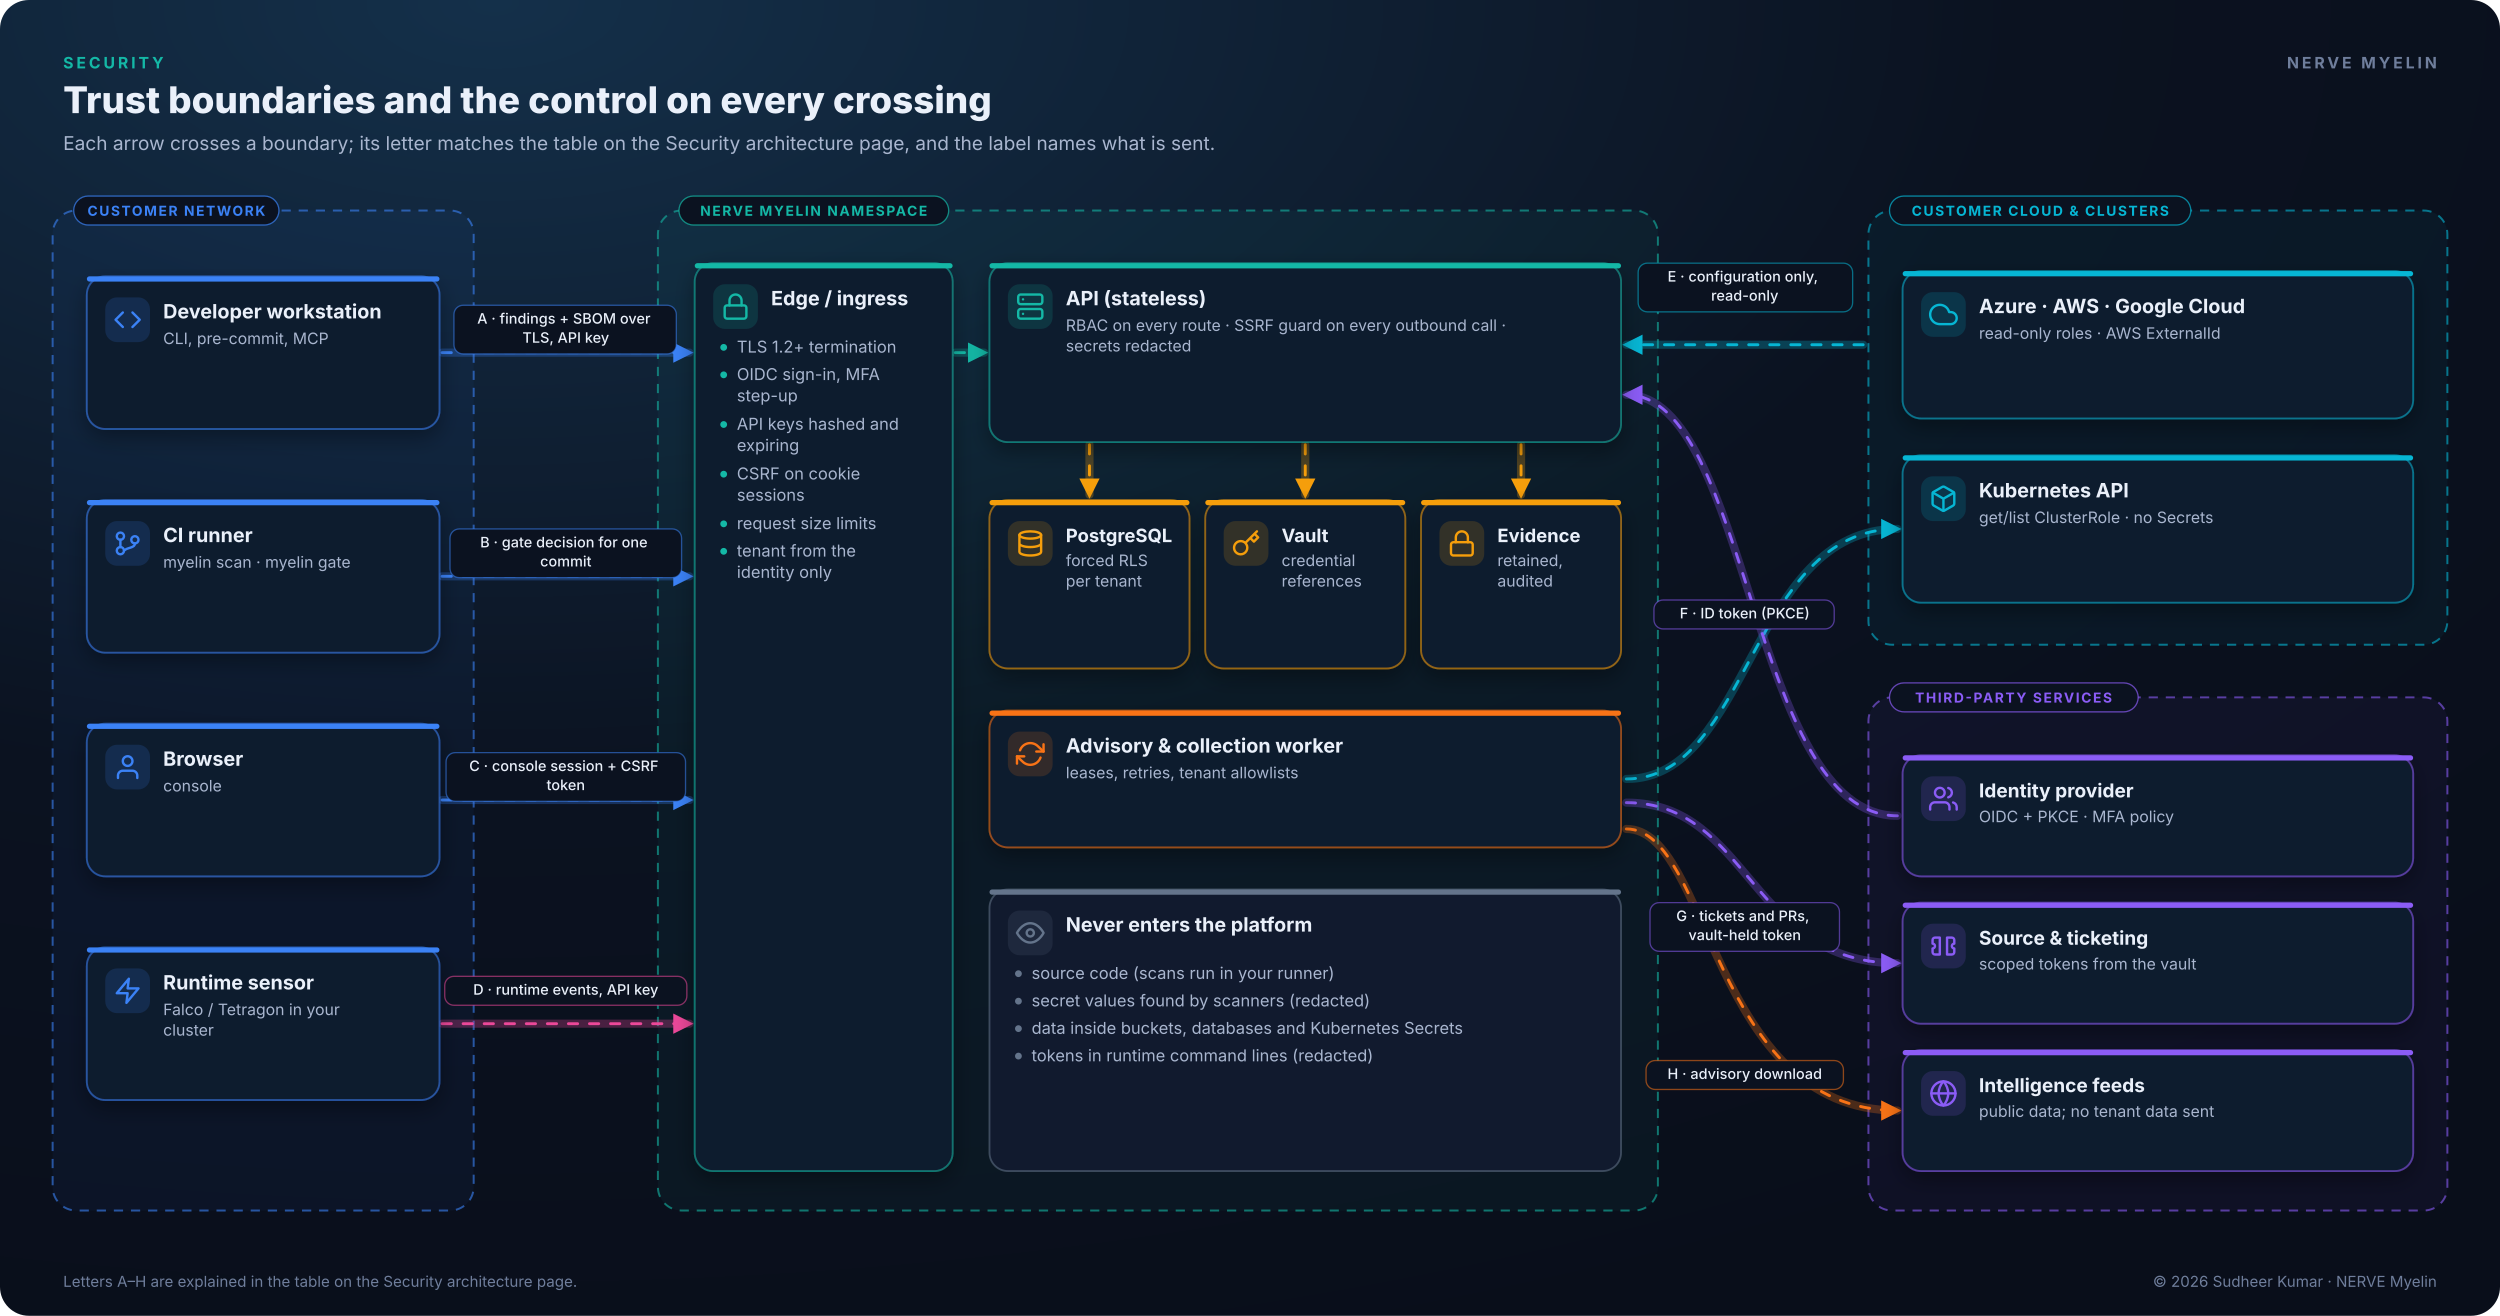
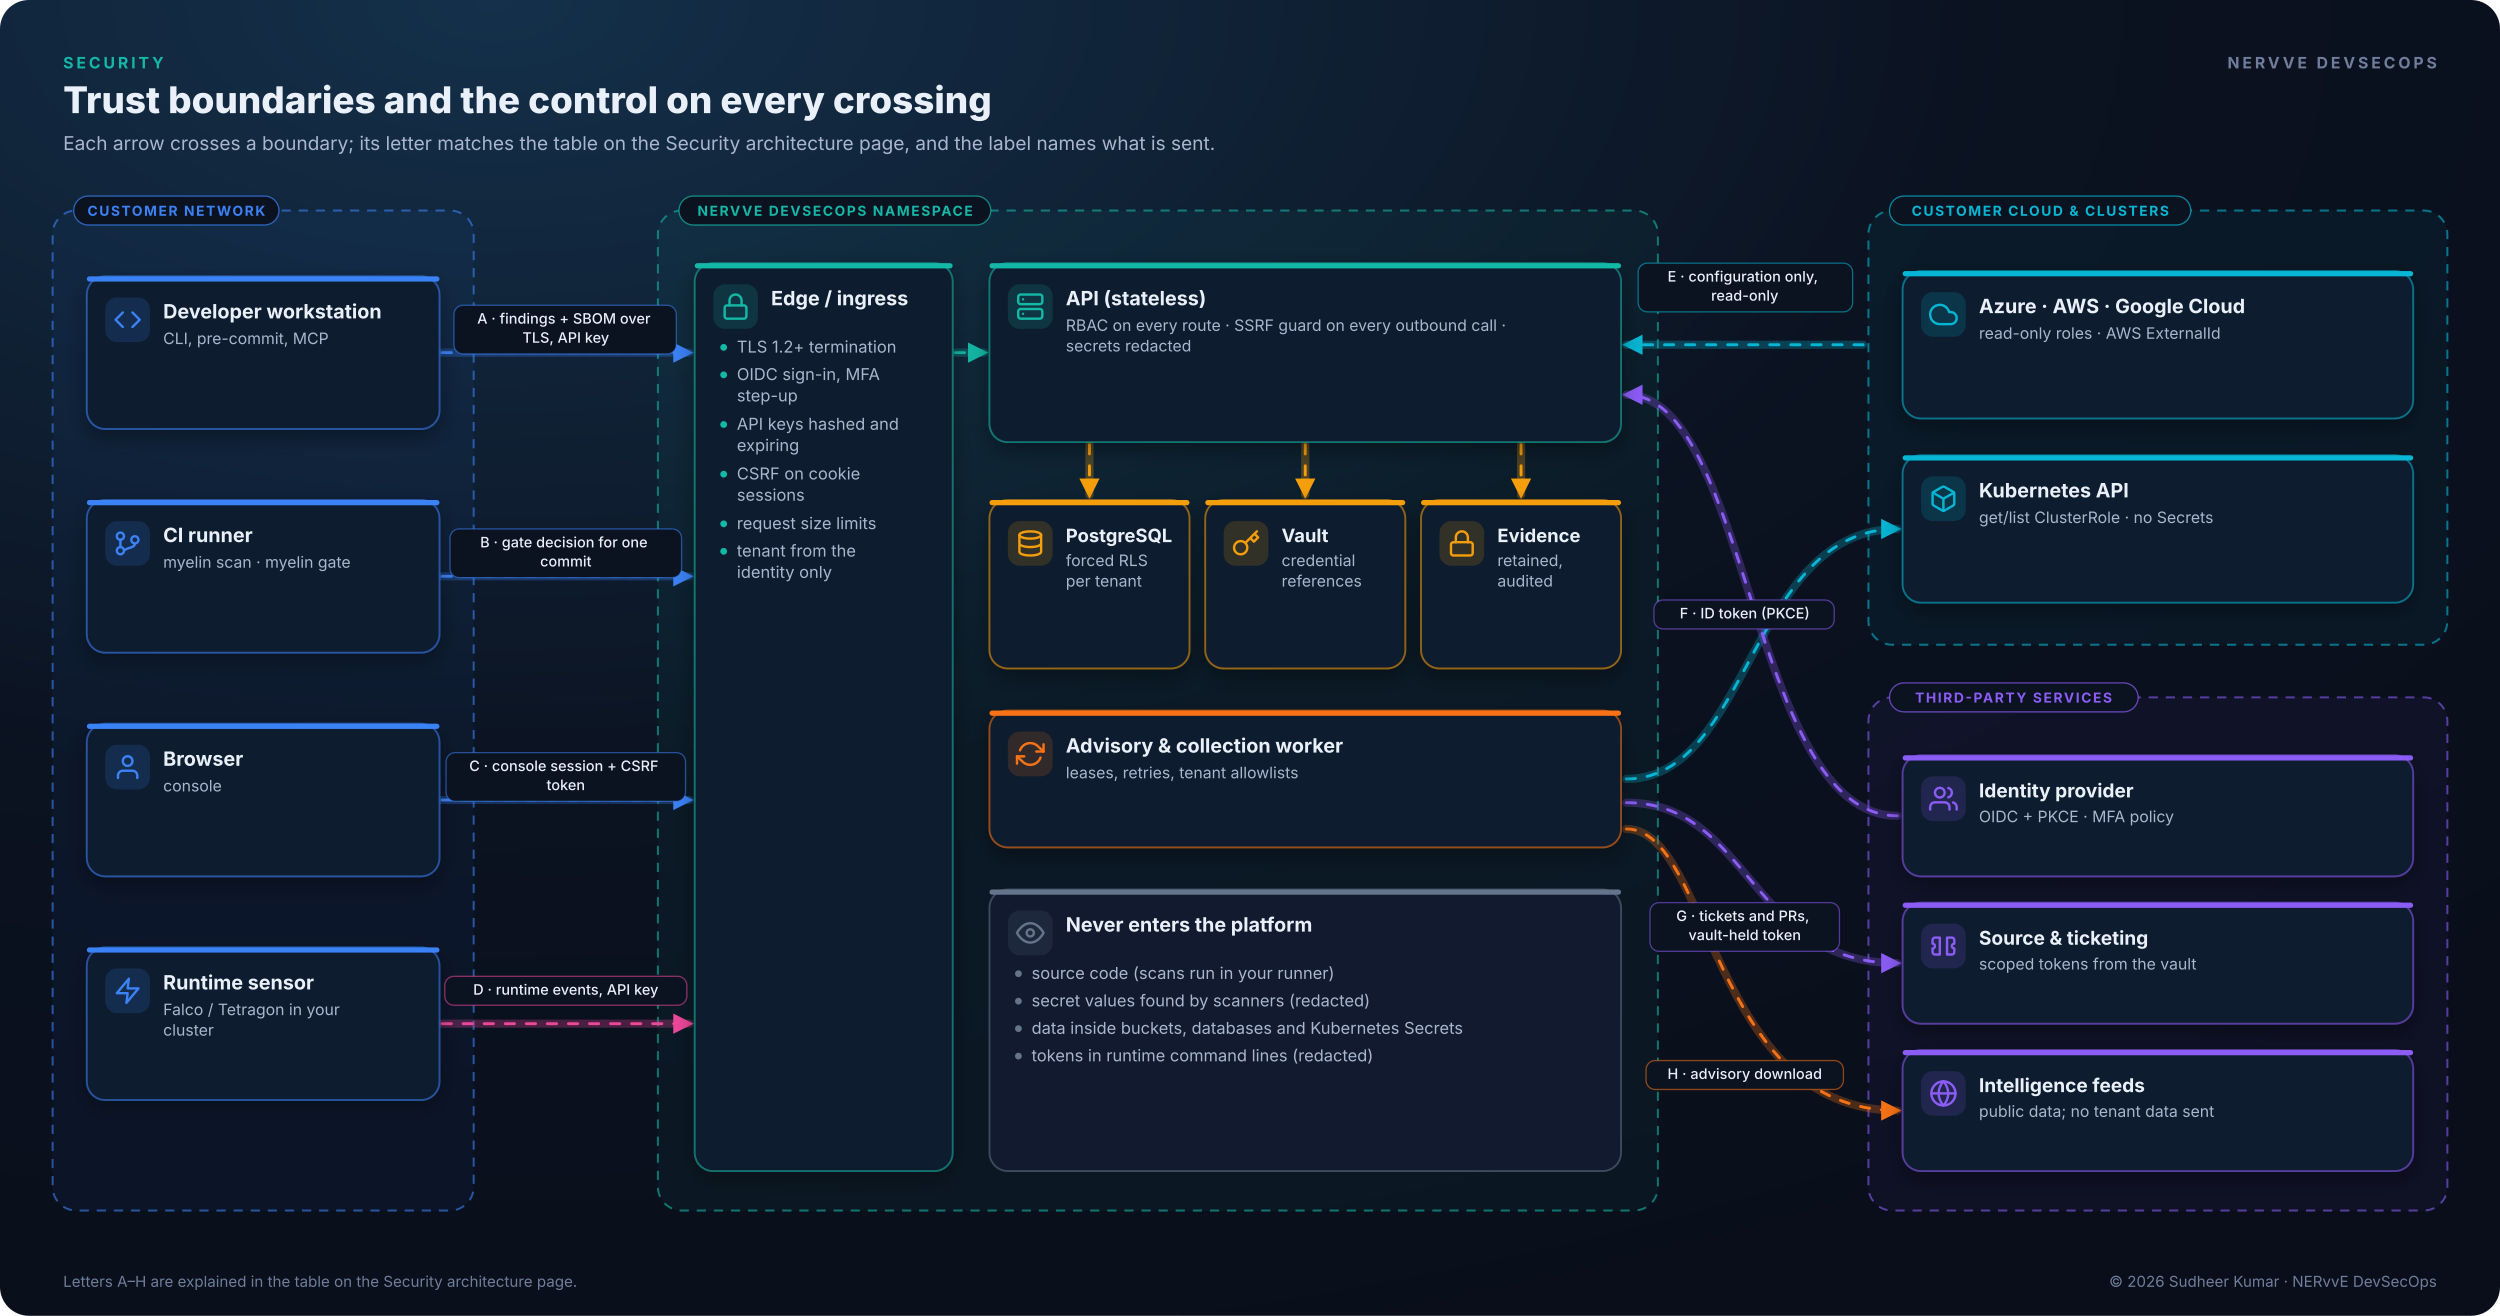
<svg xmlns="http://www.w3.org/2000/svg" viewBox="0 0 1900 1000" width="1900" height="1000" role="img" aria-labelledby="t d" font-family="Inter, 'Segoe UI', system-ui, -apple-system, Roboto, Arial, sans-serif">
  <style>.flow{stroke-dasharray:7 9;animation:fl 1.1s linear infinite}@keyframes fl{to{stroke-dashoffset:-32}}.pulse{animation:pu 2.4s ease-in-out infinite}@keyframes pu{50%{opacity:.45}}@media (prefers-reduced-motion:reduce){.flow,.pulse{animation:none}}</style>
  <defs>
    <marker id="ar06B6D4" viewBox="0 0 10 10" refX="8" refY="5" markerWidth="7" markerHeight="7" orient="auto-start-reverse">
      <path d="M0 0L10 5L0 10z" fill="#06B6D4" />
    </marker>
    <marker id="ar14B8A6" viewBox="0 0 10 10" refX="8" refY="5" markerWidth="7" markerHeight="7" orient="auto-start-reverse">
      <path d="M0 0L10 5L0 10z" fill="#14B8A6" />
    </marker>
    <marker id="ar3B82F6" viewBox="0 0 10 10" refX="8" refY="5" markerWidth="7" markerHeight="7" orient="auto-start-reverse">
      <path d="M0 0L10 5L0 10z" fill="#3B82F6" />
    </marker>
    <marker id="ar8B5CF6" viewBox="0 0 10 10" refX="8" refY="5" markerWidth="7" markerHeight="7" orient="auto-start-reverse">
      <path d="M0 0L10 5L0 10z" fill="#8B5CF6" />
    </marker>
    <marker id="arEC4899" viewBox="0 0 10 10" refX="8" refY="5" markerWidth="7" markerHeight="7" orient="auto-start-reverse">
      <path d="M0 0L10 5L0 10z" fill="#EC4899" />
    </marker>
    <marker id="arF59E0B" viewBox="0 0 10 10" refX="8" refY="5" markerWidth="7" markerHeight="7" orient="auto-start-reverse">
      <path d="M0 0L10 5L0 10z" fill="#F59E0B" />
    </marker>
    <marker id="arF97316" viewBox="0 0 10 10" refX="8" refY="5" markerWidth="7" markerHeight="7" orient="auto-start-reverse">
      <path d="M0 0L10 5L0 10z" fill="#F97316" />
    </marker>
    <filter id="sh" x="-10%" y="-10%" width="120%" height="130%">
      <feDropShadow dx="0" dy="6" stdDeviation="8" flood-color="#000" flood-opacity=".35" />
    </filter>
    <radialGradient id="bgg" cx="20%" cy="0%" r="110%">
      <stop offset="0" stop-color="#14304A" />
      <stop offset=".55" stop-color="#0B1220" />
      <stop offset="1" stop-color="#090E1A" />
    </radialGradient>
    <linearGradient id="core" x1="0" y1="0" x2="1" y2="1">
      <stop offset="0" stop-color="#0F2A3F" />
      <stop offset="1" stop-color="#151C3A" />
    </linearGradient>
  </defs>
  <rect width="1900" height="1000" rx="22" fill="url(#bgg)" />
  <rect x="40" y="160" width="320" height="760" rx="18" fill="#3B82F6" fill-opacity=".05" stroke="#3B82F6" stroke-opacity=".6" stroke-width="1.5" stroke-dasharray="7 6" />
  <rect x="56" y="149" width="156" height="22" rx="11" fill="#0B1220" stroke="#3B82F6" stroke-opacity=".7" />
  <text x="134.04" y="164" font-size="10.5" fill="#3B82F6" font-weight="700" text-anchor="middle" letter-spacing="1.2">
    <tspan x="134.04" dy="0.0">CUSTOMER NETWORK</tspan>
  </text>
  <rect x="500" y="160" width="760" height="760" rx="18" fill="#14B8A6" fill-opacity=".05" stroke="#14B8A6" stroke-opacity=".6" stroke-width="1.5" stroke-dasharray="7 6" />
-   <rect x="516" y="149" width="205" height="22" rx="11" fill="#0B1220" stroke="#14B8A6" stroke-opacity=".7" />
-   <text x="618.43" y="164" font-size="10.5" fill="#14B8A6" font-weight="700" text-anchor="middle" letter-spacing="1.2">
-     <tspan x="618.43" dy="0.0">NERVE MYELIN NAMESPACE</tspan>
+   <rect x="516" y="149" width="237" height="22" rx="11" fill="#0B1220" stroke="#14B8A6" stroke-opacity=".7" />
+   <text x="634.69" y="164" font-size="10.5" fill="#14B8A6" font-weight="700" text-anchor="middle" letter-spacing="1.2">
+     <tspan x="634.69" dy="0.0">NERVVE DEVSECOPS NAMESPACE</tspan>
  </text>
  <rect x="1420" y="160" width="440" height="330" rx="18" fill="#06B6D4" fill-opacity=".05" stroke="#06B6D4" stroke-opacity=".6" stroke-width="1.5" stroke-dasharray="7 6" />
  <rect x="1436" y="149" width="229" height="22" rx="11" fill="#0B1220" stroke="#06B6D4" stroke-opacity=".7" />
  <text x="1550.625" y="164" font-size="10.5" fill="#06B6D4" font-weight="700" text-anchor="middle" letter-spacing="1.2">
    <tspan x="1550.625" dy="0.0">CUSTOMER CLOUD &amp; CLUSTERS</tspan>
  </text>
  <rect x="1420" y="530" width="440" height="390" rx="18" fill="#8B5CF6" fill-opacity=".05" stroke="#8B5CF6" stroke-opacity=".6" stroke-width="1.5" stroke-dasharray="7 6" />
  <rect x="1436" y="519" width="189" height="22" rx="11" fill="#0B1220" stroke="#8B5CF6" stroke-opacity=".7" />
  <text x="1530.3" y="534" font-size="10.5" fill="#8B5CF6" font-weight="700" text-anchor="middle" letter-spacing="1.2">
    <tspan x="1530.3" dy="0.0">THIRD-PARTY SERVICES</tspan>
  </text>
  <path d="M828 338 L828 376" fill="none" stroke="#F59E0B" stroke-opacity=".28" stroke-width="6.2" stroke-linecap="round" />
  <path d="M828 338 L828 376" fill="none" stroke="#F59E0B" stroke-width="2.2" stroke-linecap="round" class="flow" marker-end="url(#arF59E0B)" />
  <path d="M992 338 L992 376" fill="none" stroke="#F59E0B" stroke-opacity=".28" stroke-width="6.2" stroke-linecap="round" />
  <path d="M992 338 L992 376" fill="none" stroke="#F59E0B" stroke-width="2.2" stroke-linecap="round" class="flow" marker-end="url(#arF59E0B)" />
  <path d="M1156 338 L1156 376" fill="none" stroke="#F59E0B" stroke-opacity=".28" stroke-width="6.2" stroke-linecap="round" />
  <path d="M1156 338 L1156 376" fill="none" stroke="#F59E0B" stroke-width="2.2" stroke-linecap="round" class="flow" marker-end="url(#arF59E0B)" />
  <path d="M336 268 L524 268" fill="none" stroke="#3B82F6" stroke-opacity=".28" stroke-width="6.2" stroke-linecap="round" />
  <path d="M336 268 L524 268" fill="none" stroke="#3B82F6" stroke-width="2.2" stroke-linecap="round" class="flow" marker-end="url(#ar3B82F6)" />
  <path d="M336 438 L524 438" fill="none" stroke="#3B82F6" stroke-opacity=".28" stroke-width="6.2" stroke-linecap="round" />
  <path d="M336 438 L524 438" fill="none" stroke="#3B82F6" stroke-width="2.2" stroke-linecap="round" class="flow" marker-end="url(#ar3B82F6)" />
  <path d="M336 608 L524 608" fill="none" stroke="#3B82F6" stroke-opacity=".28" stroke-width="6.2" stroke-linecap="round" />
  <path d="M336 608 L524 608" fill="none" stroke="#3B82F6" stroke-width="2.2" stroke-linecap="round" class="flow" marker-end="url(#ar3B82F6)" />
  <path d="M336 778 L524 778" fill="none" stroke="#EC4899" stroke-opacity=".28" stroke-width="6.2" stroke-linecap="round" />
  <path d="M336 778 L524 778" fill="none" stroke="#EC4899" stroke-width="2.2" stroke-linecap="round" class="flow" marker-end="url(#arEC4899)" />
  <path d="M726 268 L748 268" fill="none" stroke="#14B8A6" stroke-opacity=".28" stroke-width="6.2" stroke-linecap="round" />
  <path d="M726 268 L748 268" fill="none" stroke="#14B8A6" stroke-width="2.2" stroke-linecap="round" class="flow" marker-end="url(#ar14B8A6)" />
  <path d="M1416 262 L1236 262" fill="none" stroke="#06B6D4" stroke-opacity=".28" stroke-width="6.2" stroke-linecap="round" />
  <path d="M1416 262 L1236 262" fill="none" stroke="#06B6D4" stroke-width="2.2" stroke-linecap="round" class="flow" marker-end="url(#ar06B6D4)" />
  <path d="M1236 592 C 1330 592, 1330 402, 1442 402" fill="none" stroke="#06B6D4" stroke-opacity=".28" stroke-width="6.2" stroke-linecap="round" />
  <path d="M1236 592 C 1330 592, 1330 402, 1442 402" fill="none" stroke="#06B6D4" stroke-width="2.2" stroke-linecap="round" class="flow" marker-end="url(#ar06B6D4)" />
  <path d="M1442 620 C 1330 620, 1330 300, 1236 300" fill="none" stroke="#8B5CF6" stroke-opacity=".28" stroke-width="6.2" stroke-linecap="round" />
  <path d="M1442 620 C 1330 620, 1330 300, 1236 300" fill="none" stroke="#8B5CF6" stroke-width="2.2" stroke-linecap="round" class="flow" marker-end="url(#ar8B5CF6)" />
  <path d="M1236 610 C 1330 610, 1330 732, 1442 732" fill="none" stroke="#8B5CF6" stroke-opacity=".28" stroke-width="6.2" stroke-linecap="round" />
  <path d="M1236 610 C 1330 610, 1330 732, 1442 732" fill="none" stroke="#8B5CF6" stroke-width="2.2" stroke-linecap="round" class="flow" marker-end="url(#ar8B5CF6)" />
  <path d="M1236 630 C 1300 630, 1300 844, 1442 844" fill="none" stroke="#F97316" stroke-opacity=".28" stroke-width="6.2" stroke-linecap="round" />
  <path d="M1236 630 C 1300 630, 1300 844, 1442 844" fill="none" stroke="#F97316" stroke-width="2.2" stroke-linecap="round" class="flow" marker-end="url(#arF97316)" />
  <text x="48" y="52" font-size="12" fill="#14B8A6" font-weight="700" text-anchor="start" letter-spacing="2.2">
    <tspan x="48" dy="0.0">SECURITY</tspan>
  </text>
  <text x="48" y="86" font-size="28" fill="#EAF0FA" font-weight="800" text-anchor="start">
    <tspan x="48" dy="0.0">Trust boundaries and the control on every crossing</tspan>
  </text>
  <text x="48" y="114" font-size="14.5" fill="#A9B6CF" font-weight="400" text-anchor="start">
    <tspan x="48" dy="0.0">Each arrow crosses a boundary; its letter matches the table on the Security architecture page, and the label names what is sent.</tspan>
  </text>
  <text x="1852" y="52" font-size="12" fill="#6F7E9C" font-weight="700" text-anchor="end" letter-spacing="2.2">
-     <tspan x="1852" dy="0.0">NERVE MYELIN</tspan>
+     <tspan x="1852" dy="0.0">NERVVE DEVSECOPS</tspan>
  </text>
  <rect x="66" y="210" width="268" height="116" rx="14" fill="#111A2E" stroke="#3B82F6" stroke-opacity=".55" stroke-width="1.4" filter="url(#sh)" />
  <rect x="66" y="210" width="268" height="4" rx="2" fill="#3B82F6" />
  <rect x="80" y="226" width="34" height="34" rx="9" fill="#3B82F6" fill-opacity=".16" />
  <g transform="translate(86,232) scale(0.917)" fill="none" stroke="#3B82F6" stroke-width="2" stroke-linecap="round" stroke-linejoin="round">
    <path d="M16 18l6-6-6-6M8 6l-6 6 6 6" />
  </g>
  <text x="124" y="242" font-size="15" fill="#EAF0FA" font-weight="700" text-anchor="start">
    <tspan x="124" dy="0.0">Developer workstation</tspan>
  </text>
  <text x="124" y="261.5" font-size="12" fill="#A9B6CF" font-weight="400" text-anchor="start">
    <tspan x="124" dy="0.0">CLI, pre-commit, MCP</tspan>
  </text>
  <rect x="66" y="380" width="268" height="116" rx="14" fill="#111A2E" stroke="#3B82F6" stroke-opacity=".55" stroke-width="1.4" filter="url(#sh)" />
  <rect x="66" y="380" width="268" height="4" rx="2" fill="#3B82F6" />
  <rect x="80" y="396" width="34" height="34" rx="9" fill="#3B82F6" fill-opacity=".16" />
  <g transform="translate(86,402) scale(0.917)" fill="none" stroke="#3B82F6" stroke-width="2" stroke-linecap="round" stroke-linejoin="round">
    <circle cx="6" cy="6" r="3" />
    <circle cx="6" cy="18" r="3" />
    <circle cx="18" cy="9" r="3" />
    <path d="M6 9v6M18 12c0 4-6 3-9 6" />
  </g>
  <text x="124" y="412" font-size="15" fill="#EAF0FA" font-weight="700" text-anchor="start">
    <tspan x="124" dy="0.0">CI runner</tspan>
  </text>
  <text x="124" y="431.5" font-size="12" fill="#A9B6CF" font-weight="400" text-anchor="start">
    <tspan x="124" dy="0.0">myelin scan · myelin gate</tspan>
  </text>
  <rect x="66" y="550" width="268" height="116" rx="14" fill="#111A2E" stroke="#3B82F6" stroke-opacity=".55" stroke-width="1.4" filter="url(#sh)" />
  <rect x="66" y="550" width="268" height="4" rx="2" fill="#3B82F6" />
  <rect x="80" y="566" width="34" height="34" rx="9" fill="#3B82F6" fill-opacity=".16" />
  <g transform="translate(86,572) scale(0.917)" fill="none" stroke="#3B82F6" stroke-width="2" stroke-linecap="round" stroke-linejoin="round">
    <path d="M20 21v-2a4 4 0 00-4-4H8a4 4 0 00-4 4v2" />
    <circle cx="12" cy="7" r="4" />
  </g>
  <text x="124" y="582" font-size="15" fill="#EAF0FA" font-weight="700" text-anchor="start">
    <tspan x="124" dy="0.0">Browser</tspan>
  </text>
  <text x="124" y="601.5" font-size="12" fill="#A9B6CF" font-weight="400" text-anchor="start">
    <tspan x="124" dy="0.0">console</tspan>
  </text>
  <rect x="66" y="720" width="268" height="116" rx="14" fill="#111A2E" stroke="#3B82F6" stroke-opacity=".55" stroke-width="1.4" filter="url(#sh)" />
  <rect x="66" y="720" width="268" height="4" rx="2" fill="#3B82F6" />
  <rect x="80" y="736" width="34" height="34" rx="9" fill="#3B82F6" fill-opacity=".16" />
  <g transform="translate(86,742) scale(0.917)" fill="none" stroke="#3B82F6" stroke-width="2" stroke-linecap="round" stroke-linejoin="round">
    <path d="M13 2L3 14h9l-1 8 10-12h-9l1-8z" />
  </g>
  <text x="124" y="752" font-size="15" fill="#EAF0FA" font-weight="700" text-anchor="start">
    <tspan x="124" dy="0.0">Runtime sensor</tspan>
  </text>
  <text x="124" y="771.5" font-size="12" fill="#A9B6CF" font-weight="400" text-anchor="start">
    <tspan x="124" dy="0.0">Falco / Tetragon in your</tspan>
    <tspan x="124" dy="15.6">cluster</tspan>
  </text>
  <rect x="528" y="200" width="196" height="690" rx="14" fill="#111A2E" stroke="#14B8A6" stroke-opacity=".55" stroke-width="1.4" filter="url(#sh)" />
  <rect x="528" y="200" width="196" height="4" rx="2" fill="#14B8A6" />
  <rect x="542" y="216" width="34" height="34" rx="9" fill="#14B8A6" fill-opacity=".16" />
  <g transform="translate(548,222) scale(0.917)" fill="none" stroke="#14B8A6" stroke-width="2" stroke-linecap="round" stroke-linejoin="round">
    <rect x="3" y="11" width="18" height="11" rx="2" />
    <path d="M7 11V7a5 5 0 0110 0v4" />
  </g>
  <text x="586" y="232" font-size="15" fill="#EAF0FA" font-weight="700" text-anchor="start">
    <tspan x="586" dy="0.0">Edge / ingress</tspan>
  </text>
  <circle cx="550" cy="264" r="2.6" fill="#14B8A6" />
  <text x="560" y="268" font-size="12.5" fill="#A9B6CF" font-weight="400" text-anchor="start">
    <tspan x="560" dy="0.0">TLS 1.2+ termination</tspan>
  </text>
  <circle cx="550" cy="284.875" r="2.6" fill="#14B8A6" />
  <text x="560" y="288.875" font-size="12.5" fill="#A9B6CF" font-weight="400" text-anchor="start">
    <tspan x="560" dy="0.0">OIDC sign-in, MFA</tspan>
    <tspan x="560" dy="16.2">step-up</tspan>
  </text>
  <circle cx="550" cy="322.625" r="2.6" fill="#14B8A6" />
  <text x="560" y="326.625" font-size="12.5" fill="#A9B6CF" font-weight="400" text-anchor="start">
    <tspan x="560" dy="0.0">API keys hashed and</tspan>
    <tspan x="560" dy="16.2">expiring</tspan>
  </text>
  <circle cx="550" cy="360.375" r="2.6" fill="#14B8A6" />
  <text x="560" y="364.375" font-size="12.5" fill="#A9B6CF" font-weight="400" text-anchor="start">
    <tspan x="560" dy="0.0">CSRF on cookie</tspan>
    <tspan x="560" dy="16.2">sessions</tspan>
  </text>
  <circle cx="550" cy="398.125" r="2.6" fill="#14B8A6" />
  <text x="560" y="402.125" font-size="12.5" fill="#A9B6CF" font-weight="400" text-anchor="start">
    <tspan x="560" dy="0.0">request size limits</tspan>
  </text>
  <circle cx="550" cy="419.0" r="2.6" fill="#14B8A6" />
  <text x="560" y="423.0" font-size="12.5" fill="#A9B6CF" font-weight="400" text-anchor="start">
    <tspan x="560" dy="0.0">tenant from the</tspan>
    <tspan x="560" dy="16.2">identity only</tspan>
  </text>
  <rect x="752" y="200" width="480" height="136" rx="14" fill="#111A2E" stroke="#14B8A6" stroke-opacity=".55" stroke-width="1.4" filter="url(#sh)" />
  <rect x="752" y="200" width="480" height="4" rx="2" fill="#14B8A6" />
  <rect x="766" y="216" width="34" height="34" rx="9" fill="#14B8A6" fill-opacity=".16" />
  <g transform="translate(772,222) scale(0.917)" fill="none" stroke="#14B8A6" stroke-width="2" stroke-linecap="round" stroke-linejoin="round">
    <rect x="2" y="2" width="20" height="8" rx="2" />
    <rect x="2" y="14" width="20" height="8" rx="2" />
    <path d="M6 6h.01M6 18h.01" />
  </g>
  <text x="810" y="232" font-size="15" fill="#EAF0FA" font-weight="700" text-anchor="start">
    <tspan x="810" dy="0.0">API (stateless)</tspan>
  </text>
  <text x="810" y="251.5" font-size="12" fill="#A9B6CF" font-weight="400" text-anchor="start">
    <tspan x="810" dy="0.0">RBAC on every route · SSRF guard on every outbound call ·</tspan>
    <tspan x="810" dy="15.6">secrets redacted</tspan>
  </text>
  <rect x="752" y="380" width="152" height="128" rx="14" fill="#111A2E" stroke="#F59E0B" stroke-opacity=".55" stroke-width="1.4" filter="url(#sh)" />
  <rect x="752" y="380" width="152" height="4" rx="2" fill="#F59E0B" />
  <rect x="766" y="396" width="34" height="34" rx="9" fill="#F59E0B" fill-opacity=".16" />
  <g transform="translate(772,402) scale(0.917)" fill="none" stroke="#F59E0B" stroke-width="2" stroke-linecap="round" stroke-linejoin="round">
    <ellipse cx="12" cy="5" rx="9" ry="3" />
    <path d="M21 12c0 1.66-4 3-9 3s-9-1.34-9-3M3 5v14c0 1.66 4 3 9 3s9-1.34 9-3V5" />
  </g>
  <text x="810" y="412" font-size="14" fill="#EAF0FA" font-weight="700" text-anchor="start">
    <tspan x="810" dy="0.0">PostgreSQL</tspan>
  </text>
  <text x="810" y="430.2" font-size="12" fill="#A9B6CF" font-weight="400" text-anchor="start">
    <tspan x="810" dy="0.0">forced RLS</tspan>
    <tspan x="810" dy="15.6">per tenant</tspan>
  </text>
  <rect x="916" y="380" width="152" height="128" rx="14" fill="#111A2E" stroke="#F59E0B" stroke-opacity=".55" stroke-width="1.4" filter="url(#sh)" />
  <rect x="916" y="380" width="152" height="4" rx="2" fill="#F59E0B" />
  <rect x="930" y="396" width="34" height="34" rx="9" fill="#F59E0B" fill-opacity=".16" />
  <g transform="translate(936,402) scale(0.917)" fill="none" stroke="#F59E0B" stroke-width="2" stroke-linecap="round" stroke-linejoin="round">
    <path d="M21 2l-2 2m-7.61 7.61a5.5 5.5 0 11-7.778 7.778 5.5 5.5 0 017.777-7.777zm0 0L15.5 7.5m0 0l3 3L22 7l-3-3m-3.5 3.5L19 4" />
  </g>
  <text x="974" y="412" font-size="14" fill="#EAF0FA" font-weight="700" text-anchor="start">
    <tspan x="974" dy="0.0">Vault</tspan>
  </text>
  <text x="974" y="430.2" font-size="12" fill="#A9B6CF" font-weight="400" text-anchor="start">
    <tspan x="974" dy="0.0">credential</tspan>
    <tspan x="974" dy="15.6">references</tspan>
  </text>
  <rect x="1080" y="380" width="152" height="128" rx="14" fill="#111A2E" stroke="#F59E0B" stroke-opacity=".55" stroke-width="1.4" filter="url(#sh)" />
  <rect x="1080" y="380" width="152" height="4" rx="2" fill="#F59E0B" />
  <rect x="1094" y="396" width="34" height="34" rx="9" fill="#F59E0B" fill-opacity=".16" />
  <g transform="translate(1100,402) scale(0.917)" fill="none" stroke="#F59E0B" stroke-width="2" stroke-linecap="round" stroke-linejoin="round">
    <rect x="3" y="11" width="18" height="11" rx="2" />
    <path d="M7 11V7a5 5 0 0110 0v4" />
  </g>
  <text x="1138" y="412" font-size="14" fill="#EAF0FA" font-weight="700" text-anchor="start">
    <tspan x="1138" dy="0.0">Evidence</tspan>
  </text>
  <text x="1138" y="430.2" font-size="12" fill="#A9B6CF" font-weight="400" text-anchor="start">
    <tspan x="1138" dy="0.0">retained,</tspan>
    <tspan x="1138" dy="15.6">audited</tspan>
  </text>
  <rect x="752" y="540" width="480" height="104" rx="14" fill="#111A2E" stroke="#F97316" stroke-opacity=".55" stroke-width="1.4" filter="url(#sh)" />
  <rect x="752" y="540" width="480" height="4" rx="2" fill="#F97316" />
  <rect x="766" y="556" width="34" height="34" rx="9" fill="#F97316" fill-opacity=".16" />
  <g transform="translate(772,562) scale(0.917)" fill="none" stroke="#F97316" stroke-width="2" stroke-linecap="round" stroke-linejoin="round">
    <path d="M23 4v6h-6M1 20v-6h6" />
    <path d="M3.51 9a9 9 0 0114.85-3.36L23 10M1 14l4.64 4.36A9 9 0 0020.49 15" />
  </g>
  <text x="810" y="572" font-size="15" fill="#EAF0FA" font-weight="700" text-anchor="start">
    <tspan x="810" dy="0.0">Advisory &amp; collection worker</tspan>
  </text>
  <text x="810" y="591.5" font-size="12" fill="#A9B6CF" font-weight="400" text-anchor="start">
    <tspan x="810" dy="0.0">leases, retries, tenant allowlists</tspan>
  </text>
  <rect x="752" y="676" width="480" height="214" rx="14" fill="#111A2E" stroke="#64748B" stroke-opacity=".55" stroke-width="1.4" />
  <rect x="752" y="676" width="480" height="4" rx="2" fill="#64748B" />
  <rect x="766" y="692" width="34" height="34" rx="9" fill="#64748B" fill-opacity=".16" />
  <g transform="translate(772,698) scale(0.917)" fill="none" stroke="#64748B" stroke-width="2" stroke-linecap="round" stroke-linejoin="round">
    <path d="M1 12s4-8 11-8 11 8 11 8-4 8-11 8-11-8-11-8z" />
    <circle cx="12" cy="12" r="3" />
  </g>
  <text x="810" y="708" font-size="15" fill="#EAF0FA" font-weight="700" text-anchor="start">
    <tspan x="810" dy="0.0">Never enters the platform</tspan>
  </text>
  <circle cx="774" cy="740" r="2.6" fill="#64748B" />
  <text x="784" y="744" font-size="12.5" fill="#A9B6CF" font-weight="400" text-anchor="start">
    <tspan x="784" dy="0.0">source code (scans run in your runner)</tspan>
  </text>
  <circle cx="774" cy="760.875" r="2.6" fill="#64748B" />
  <text x="784" y="764.875" font-size="12.5" fill="#A9B6CF" font-weight="400" text-anchor="start">
    <tspan x="784" dy="0.0">secret values found by scanners (redacted)</tspan>
  </text>
  <circle cx="774" cy="781.75" r="2.6" fill="#64748B" />
  <text x="784" y="785.75" font-size="12.5" fill="#A9B6CF" font-weight="400" text-anchor="start">
    <tspan x="784" dy="0.0">data inside buckets, databases and Kubernetes Secrets</tspan>
  </text>
  <circle cx="774" cy="802.625" r="2.6" fill="#64748B" />
  <text x="784" y="806.625" font-size="12.5" fill="#A9B6CF" font-weight="400" text-anchor="start">
    <tspan x="784" dy="0.0">tokens in runtime command lines (redacted)</tspan>
  </text>
  <rect x="1446" y="206" width="388" height="112" rx="14" fill="#111A2E" stroke="#06B6D4" stroke-opacity=".55" stroke-width="1.4" filter="url(#sh)" />
  <rect x="1446" y="206" width="388" height="4" rx="2" fill="#06B6D4" />
  <rect x="1460" y="222" width="34" height="34" rx="9" fill="#06B6D4" fill-opacity=".16" />
  <g transform="translate(1466,228) scale(0.917)" fill="none" stroke="#06B6D4" stroke-width="2" stroke-linecap="round" stroke-linejoin="round">
    <path d="M18 10h-1.26A8 8 0 109 20h9a5 5 0 000-10z" />
  </g>
  <text x="1504" y="238" font-size="15" fill="#EAF0FA" font-weight="700" text-anchor="start">
    <tspan x="1504" dy="0.0">Azure · AWS · Google Cloud</tspan>
  </text>
  <text x="1504" y="257.5" font-size="12" fill="#A9B6CF" font-weight="400" text-anchor="start">
    <tspan x="1504" dy="0.0">read-only roles · AWS ExternalId</tspan>
  </text>
  <rect x="1446" y="346" width="388" height="112" rx="14" fill="#111A2E" stroke="#06B6D4" stroke-opacity=".55" stroke-width="1.4" filter="url(#sh)" />
  <rect x="1446" y="346" width="388" height="4" rx="2" fill="#06B6D4" />
  <rect x="1460" y="362" width="34" height="34" rx="9" fill="#06B6D4" fill-opacity=".16" />
  <g transform="translate(1466,368) scale(0.917)" fill="none" stroke="#06B6D4" stroke-width="2" stroke-linecap="round" stroke-linejoin="round">
    <path d="M21 16V8a2 2 0 00-1-1.73l-7-4a2 2 0 00-2 0l-7 4A2 2 0 003 8v8a2 2 0 001 1.73l7 4a2 2 0 002 0l7-4A2 2 0 0021 16z" />
    <path d="M3.27 6.96L12 12.01l8.73-5.05M12 22.08V12" />
  </g>
  <text x="1504" y="378" font-size="15" fill="#EAF0FA" font-weight="700" text-anchor="start">
    <tspan x="1504" dy="0.0">Kubernetes API</tspan>
  </text>
  <text x="1504" y="397.5" font-size="12" fill="#A9B6CF" font-weight="400" text-anchor="start">
    <tspan x="1504" dy="0.0">get/list ClusterRole · no Secrets</tspan>
  </text>
  <rect x="1446" y="574" width="388" height="92" rx="14" fill="#111A2E" stroke="#8B5CF6" stroke-opacity=".55" stroke-width="1.4" filter="url(#sh)" />
  <rect x="1446" y="574" width="388" height="4" rx="2" fill="#8B5CF6" />
  <rect x="1460" y="590" width="34" height="34" rx="9" fill="#8B5CF6" fill-opacity=".16" />
  <g transform="translate(1466,596) scale(0.917)" fill="none" stroke="#8B5CF6" stroke-width="2" stroke-linecap="round" stroke-linejoin="round">
    <path d="M17 21v-2a4 4 0 00-4-4H5a4 4 0 00-4 4v2" />
    <circle cx="9" cy="7" r="4" />
    <path d="M23 21v-2a4 4 0 00-3-3.87M16 3.13a4 4 0 010 7.75" />
  </g>
  <text x="1504" y="606" font-size="14.5" fill="#EAF0FA" font-weight="700" text-anchor="start">
    <tspan x="1504" dy="0.0">Identity provider</tspan>
  </text>
  <text x="1504" y="624.85" font-size="12" fill="#A9B6CF" font-weight="400" text-anchor="start">
    <tspan x="1504" dy="0.0">OIDC + PKCE · MFA policy</tspan>
  </text>
  <rect x="1446" y="686" width="388" height="92" rx="14" fill="#111A2E" stroke="#8B5CF6" stroke-opacity=".55" stroke-width="1.4" filter="url(#sh)" />
  <rect x="1446" y="686" width="388" height="4" rx="2" fill="#8B5CF6" />
  <rect x="1460" y="702" width="34" height="34" rx="9" fill="#8B5CF6" fill-opacity=".16" />
  <g transform="translate(1466,708) scale(0.917)" fill="none" stroke="#8B5CF6" stroke-width="2" stroke-linecap="round" stroke-linejoin="round">
    <path d="M9 5H5a2 2 0 00-2 2v3a2 2 0 010 4v3a2 2 0 002 2h4M15 5h4a2 2 0 012 2v3a2 2 0 000 4v3a2 2 0 01-2 2h-4M9 5v14M15 5v14" />
  </g>
  <text x="1504" y="718" font-size="14.5" fill="#EAF0FA" font-weight="700" text-anchor="start">
    <tspan x="1504" dy="0.0">Source &amp; ticketing</tspan>
  </text>
  <text x="1504" y="736.85" font-size="12" fill="#A9B6CF" font-weight="400" text-anchor="start">
    <tspan x="1504" dy="0.0">scoped tokens from the vault</tspan>
  </text>
  <rect x="1446" y="798" width="388" height="92" rx="14" fill="#111A2E" stroke="#8B5CF6" stroke-opacity=".55" stroke-width="1.4" filter="url(#sh)" />
  <rect x="1446" y="798" width="388" height="4" rx="2" fill="#8B5CF6" />
  <rect x="1460" y="814" width="34" height="34" rx="9" fill="#8B5CF6" fill-opacity=".16" />
  <g transform="translate(1466,820) scale(0.917)" fill="none" stroke="#8B5CF6" stroke-width="2" stroke-linecap="round" stroke-linejoin="round">
    <circle cx="12" cy="12" r="10" />
    <path d="M2 12h20M12 2a15.3 15.3 0 014 10 15.3 15.3 0 01-4 10 15.3 15.3 0 01-4-10 15.3 15.3 0 014-10z" />
  </g>
  <text x="1504" y="830" font-size="14.5" fill="#EAF0FA" font-weight="700" text-anchor="start">
    <tspan x="1504" dy="0.0">Intelligence feeds</tspan>
  </text>
  <text x="1504" y="848.85" font-size="12" fill="#A9B6CF" font-weight="400" text-anchor="start">
    <tspan x="1504" dy="0.0">public data; no tenant data sent</tspan>
  </text>
  <text x="48" y="978" font-size="11.5" fill="#6F7E9C" font-weight="400" text-anchor="start">
    <tspan x="48" dy="0.0">Letters A–H are explained in the table on the Security architecture page.</tspan>
  </text>
  <text x="1852" y="978" font-size="11.5" fill="#6F7E9C" font-weight="400" text-anchor="end">
-     <tspan x="1852" dy="0.0">© 2026 Sudheer Kumar · NERVE Myelin</tspan>
+     <tspan x="1852" dy="0.0">© 2026 Sudheer Kumar · NERvvE DevSecOps</tspan>
  </text>
  <rect x="345" y="232" width="169" height="37" rx="7" fill="#0B1220" stroke="#3B82F6" stroke-opacity=".55" />
  <text x="430" y="246" font-size="11" fill="#EAF0FA" font-weight="500" text-anchor="middle">
    <tspan x="430" dy="0.0">A · findings + SBOM over</tspan>
    <tspan x="430" dy="14.5">TLS, API key</tspan>
  </text>
  <rect x="342" y="402" width="176" height="37" rx="7" fill="#0B1220" stroke="#3B82F6" stroke-opacity=".55" />
  <text x="430" y="416" font-size="11" fill="#EAF0FA" font-weight="500" text-anchor="middle">
    <tspan x="430" dy="0.0">B · gate decision for one</tspan>
    <tspan x="430" dy="14.5">commit</tspan>
  </text>
  <rect x="339" y="572" width="182" height="37" rx="7" fill="#0B1220" stroke="#3B82F6" stroke-opacity=".55" />
  <text x="430" y="586" font-size="11" fill="#EAF0FA" font-weight="500" text-anchor="middle">
    <tspan x="430" dy="0.0">C · console session + CSRF</tspan>
    <tspan x="430" dy="14.5">token</tspan>
  </text>
  <rect x="338" y="742" width="184" height="22" rx="7" fill="#0B1220" stroke="#EC4899" stroke-opacity=".55" />
  <text x="430" y="756" font-size="11" fill="#EAF0FA" font-weight="500" text-anchor="middle">
    <tspan x="430" dy="0.0">D · runtime events, API key</tspan>
  </text>
  <rect x="1245" y="200" width="163" height="37" rx="7" fill="#0B1220" stroke="#06B6D4" stroke-opacity=".55" />
  <text x="1326" y="214" font-size="11" fill="#EAF0FA" font-weight="500" text-anchor="middle">
    <tspan x="1326" dy="0.0">E · configuration only,</tspan>
    <tspan x="1326" dy="14.5">read-only</tspan>
  </text>
  <rect x="1257" y="456" width="137" height="22" rx="7" fill="#0B1220" stroke="#8B5CF6" stroke-opacity=".55" />
  <text x="1326" y="470" font-size="11" fill="#EAF0FA" font-weight="500" text-anchor="middle">
    <tspan x="1326" dy="0.0">F · ID token (PKCE)</tspan>
  </text>
  <rect x="1254" y="686" width="144" height="37" rx="7" fill="#0B1220" stroke="#8B5CF6" stroke-opacity=".55" />
  <text x="1326" y="700" font-size="11" fill="#EAF0FA" font-weight="500" text-anchor="middle">
    <tspan x="1326" dy="0.0">G · tickets and PRs,</tspan>
    <tspan x="1326" dy="14.5">vault-held token</tspan>
  </text>
  <rect x="1251" y="806" width="150" height="22" rx="7" fill="#0B1220" stroke="#F97316" stroke-opacity=".55" />
  <text x="1326" y="820" font-size="11" fill="#EAF0FA" font-weight="500" text-anchor="middle">
    <tspan x="1326" dy="0.0">H · advisory download</tspan>
  </text>
</svg>
